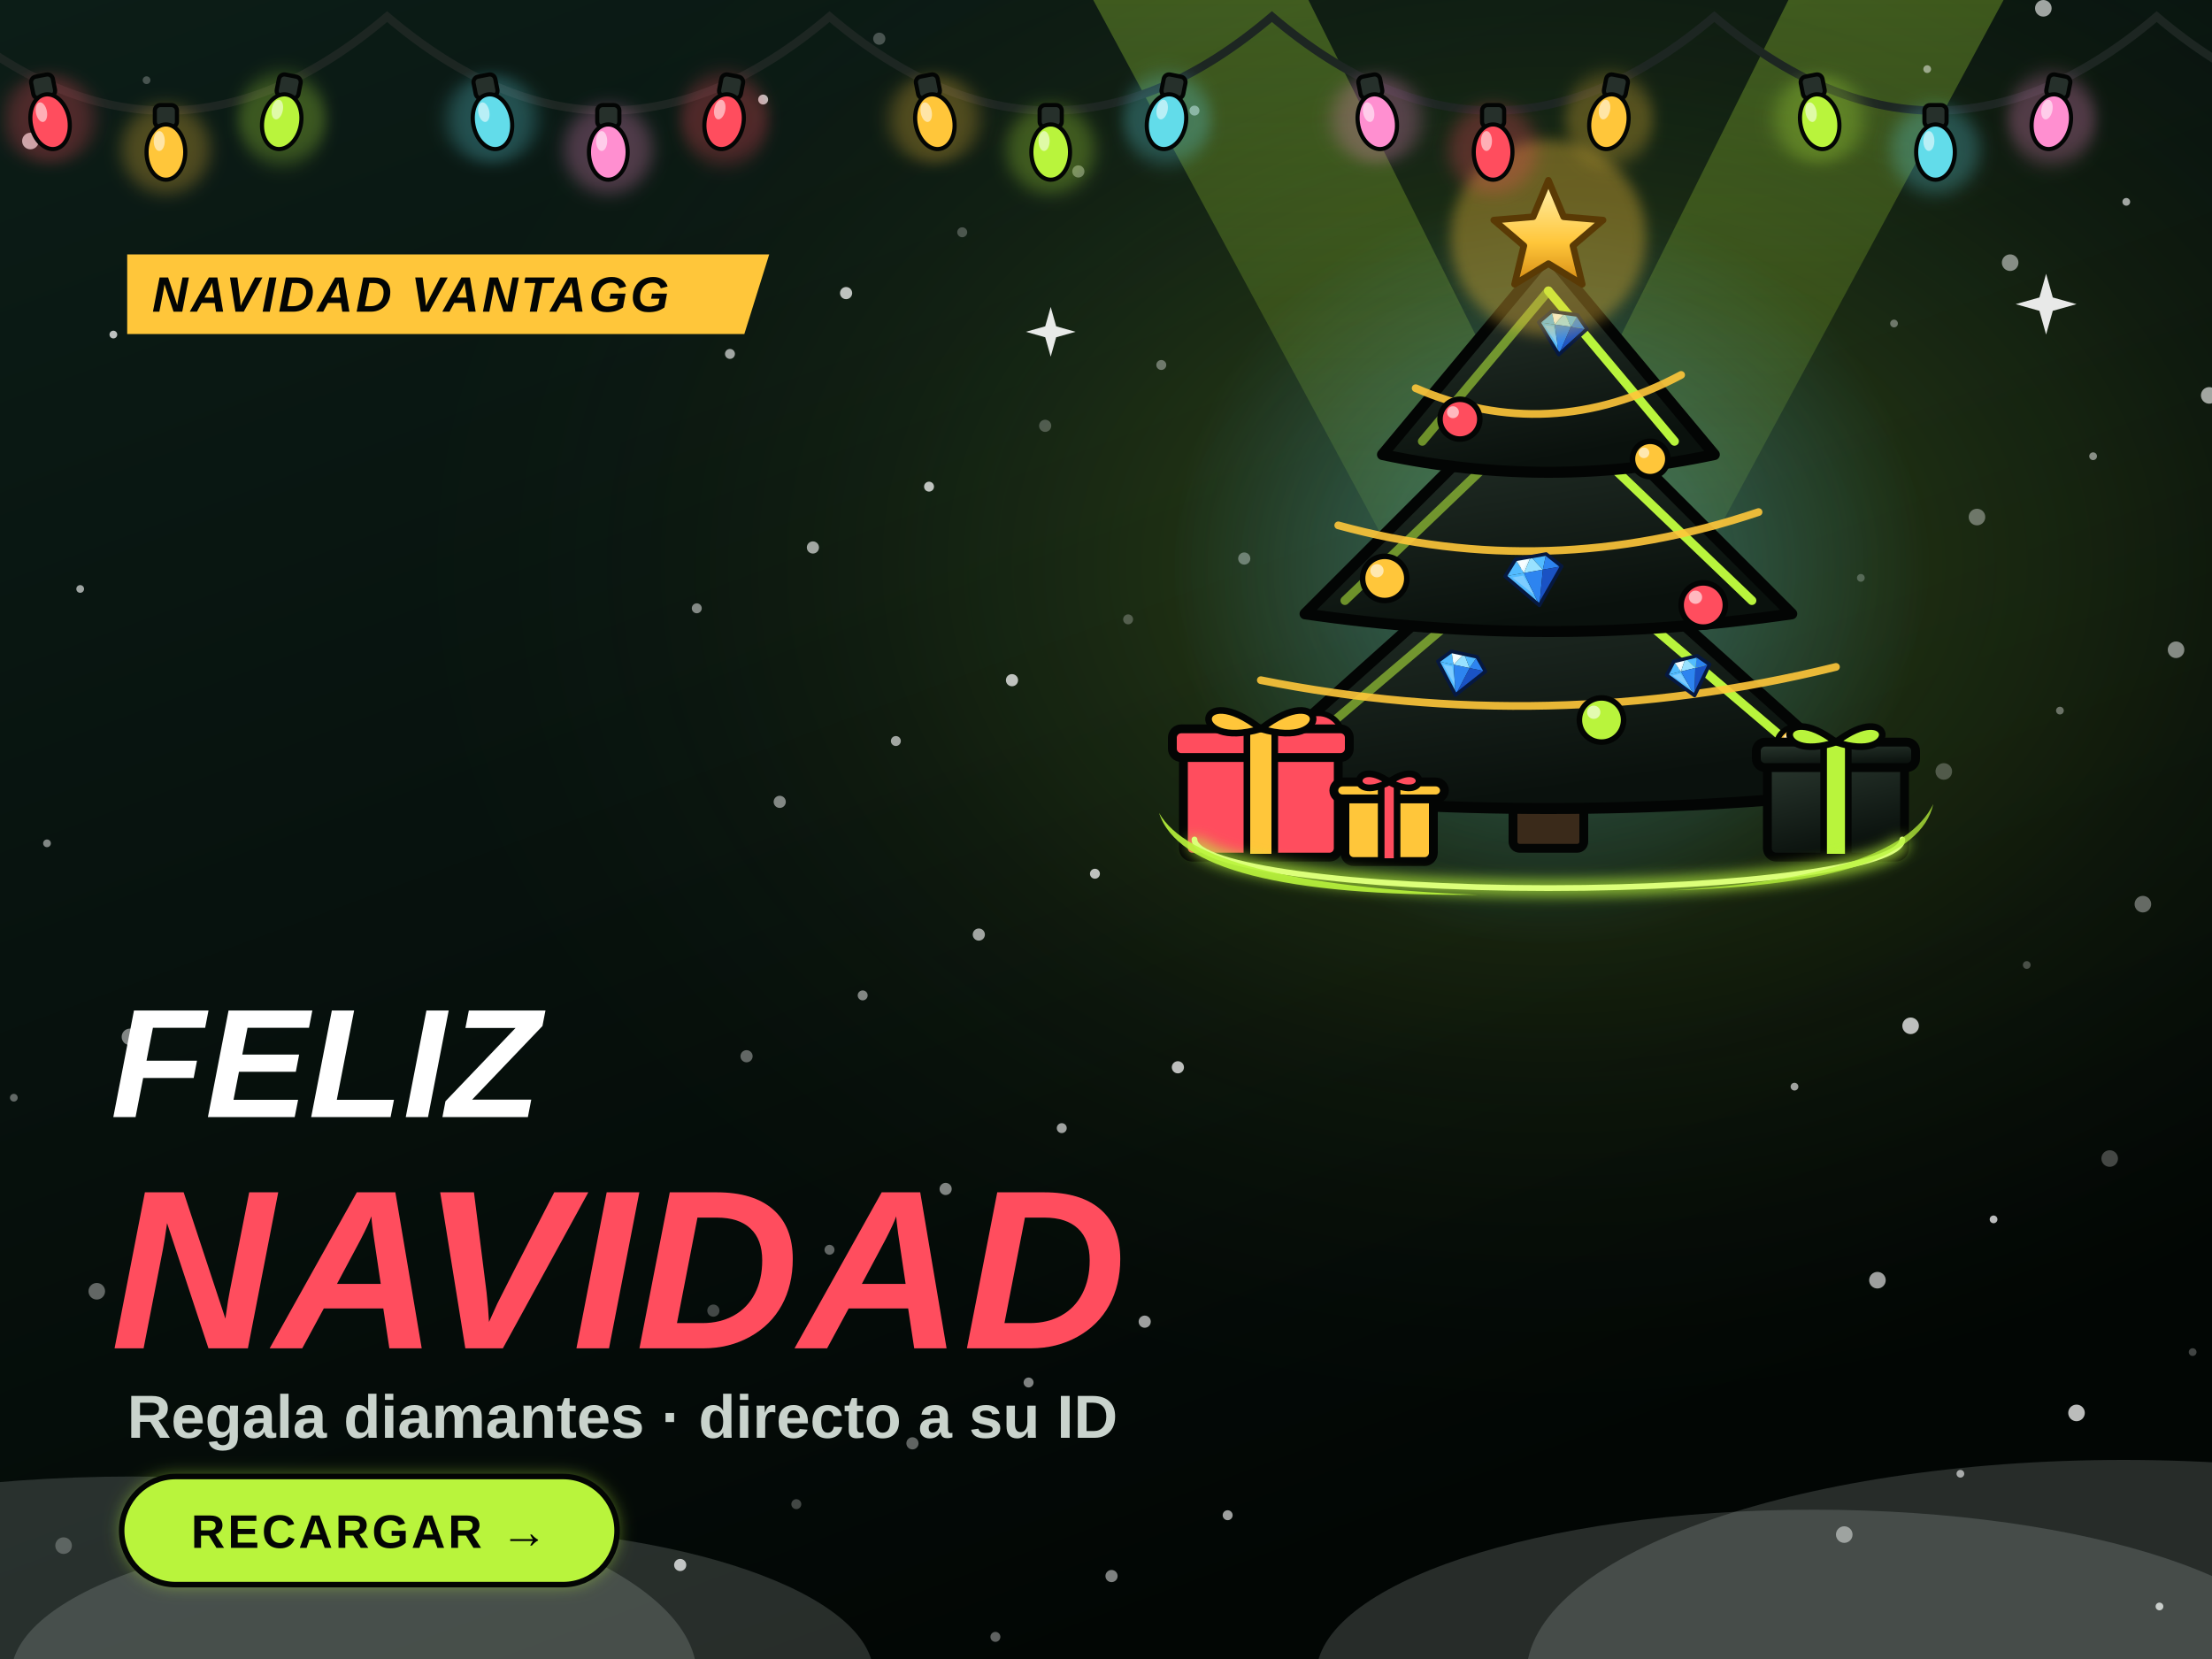
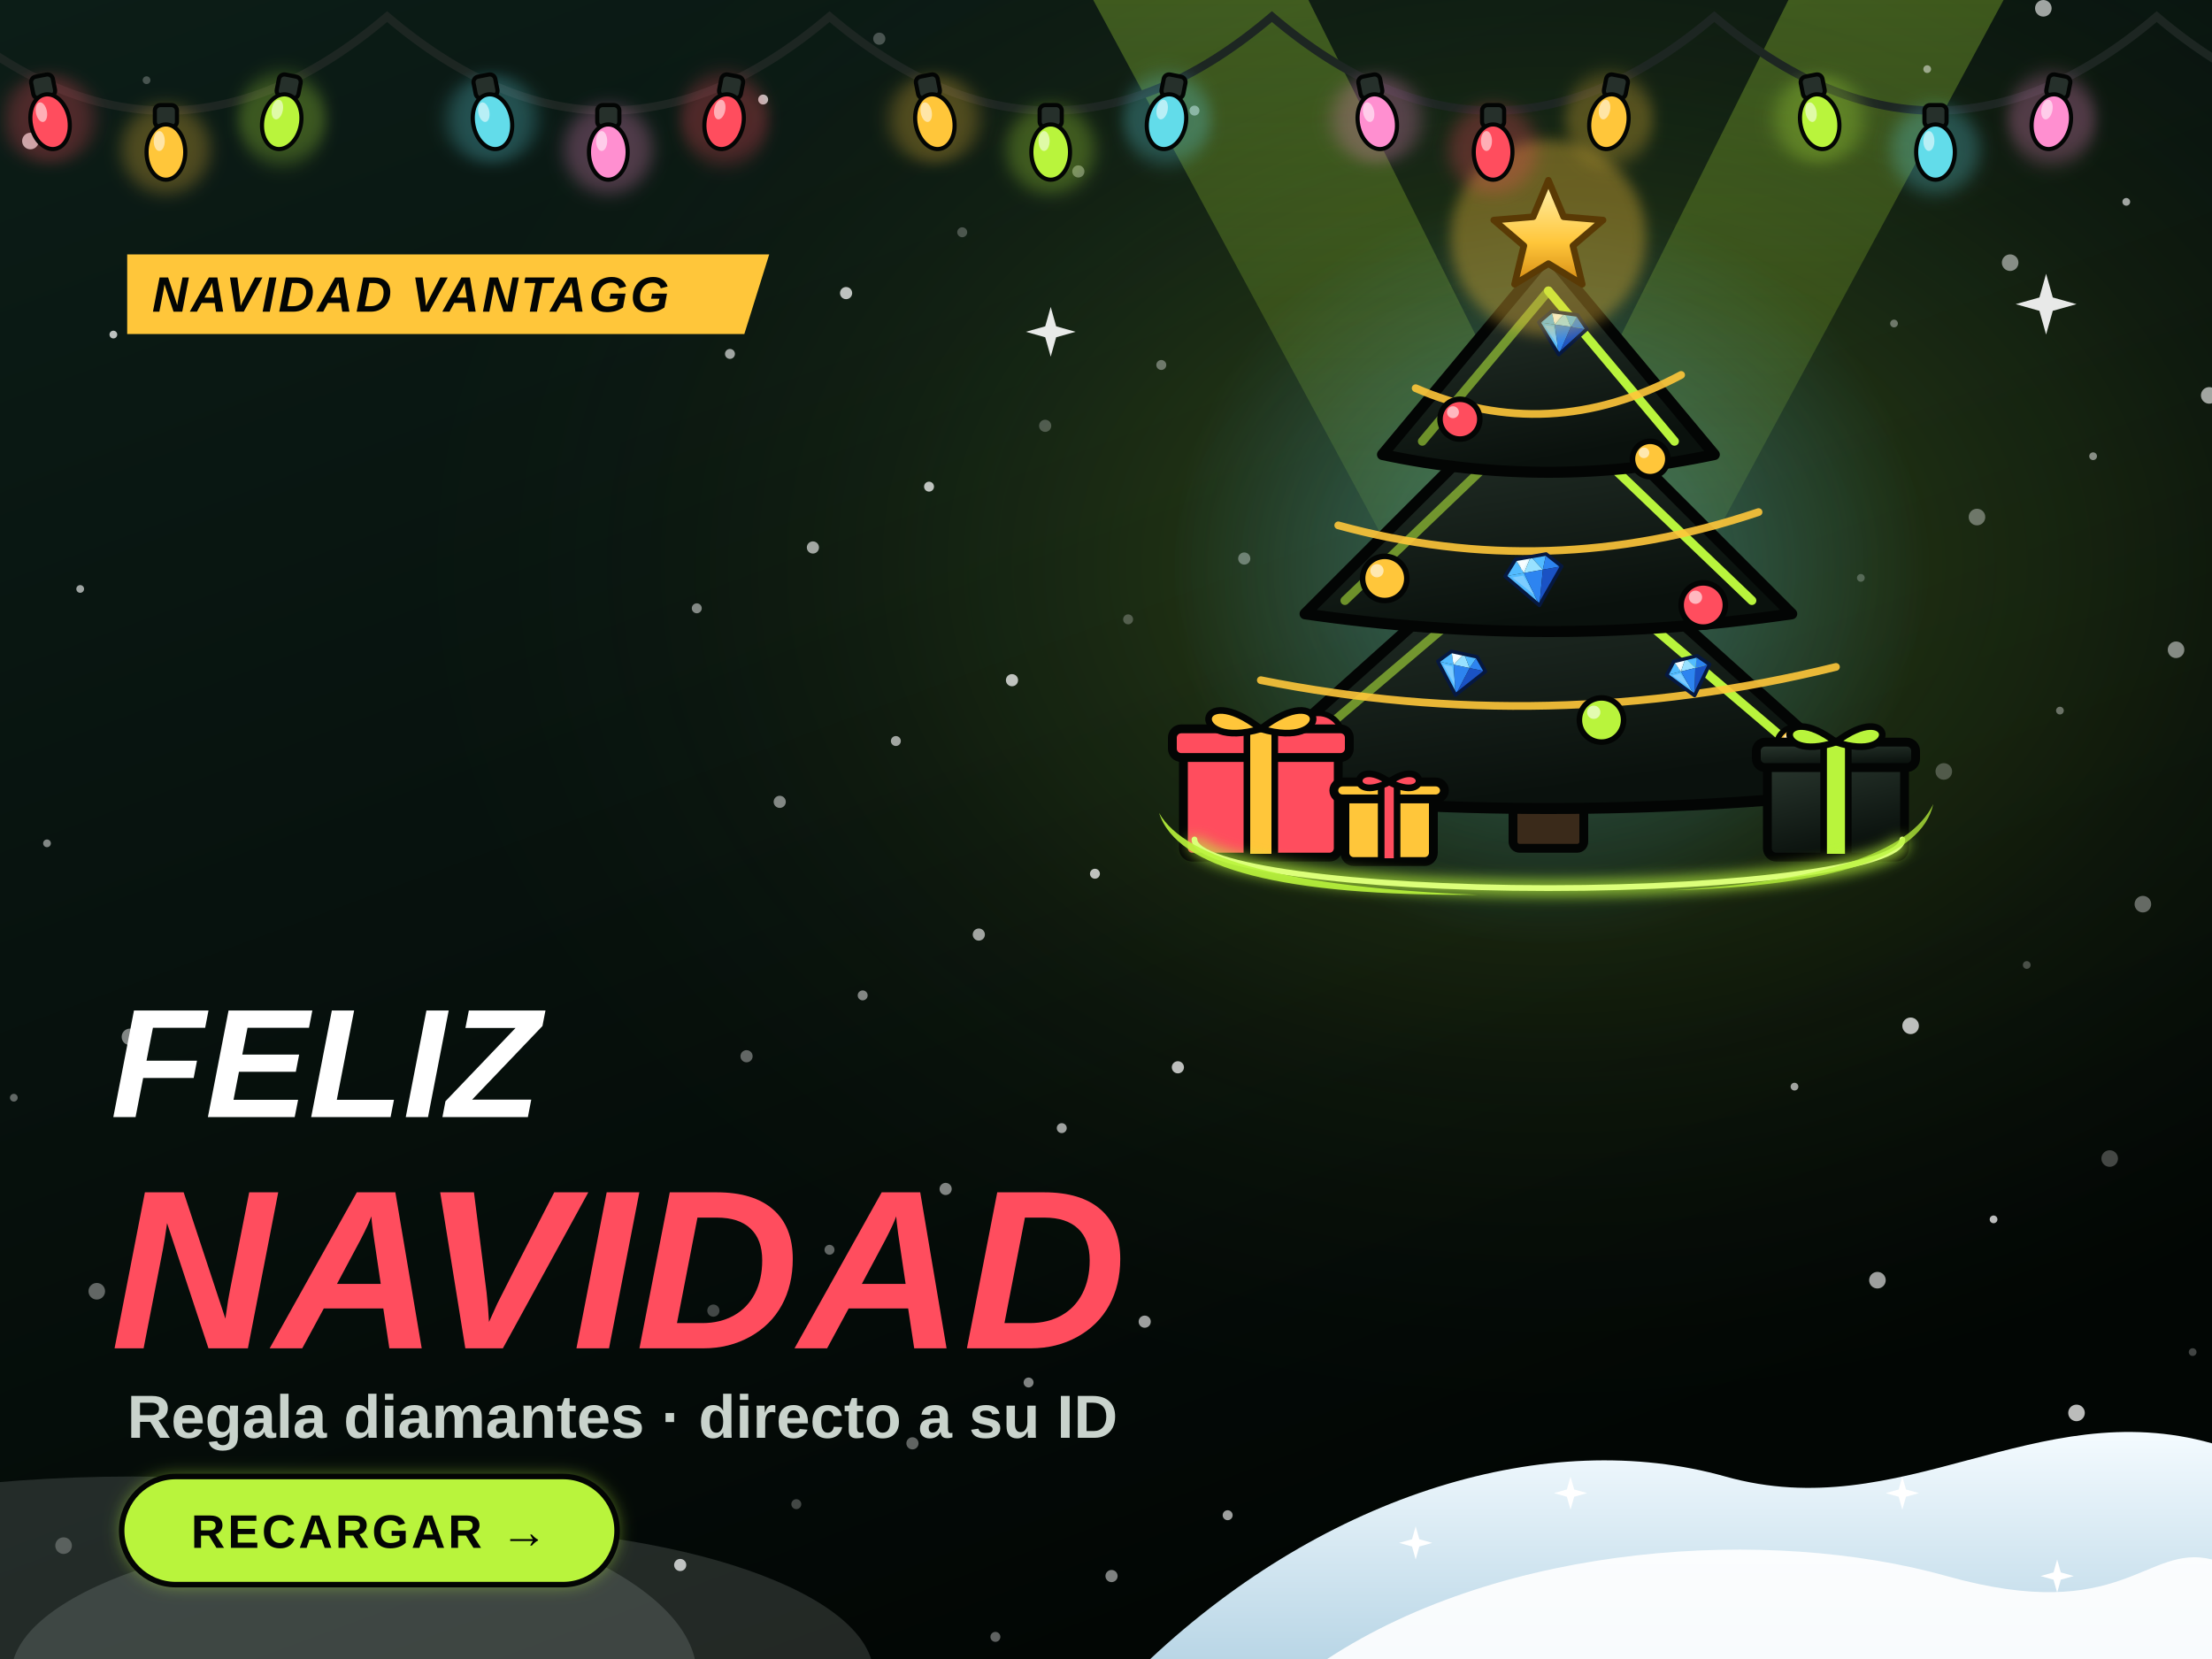
<svg xmlns="http://www.w3.org/2000/svg" viewBox="0 0 800 600" width="800" height="600">
  <defs>
    <linearGradient id="bg" x1="0" y1="0" x2="0.5" y2="1">
      <stop offset="0" stop-color="#0c1d17" />
      <stop offset="1" stop-color="#020604" />
    </linearGradient>
    <linearGradient id="v" x1="0" y1="0" x2="0" y2="1">
      <stop offset="0" stop-color="#b9f43c" stop-opacity=".3" />
      <stop offset="1" stop-color="#b9f43c" stop-opacity=".03" />
    </linearGradient>
    <radialGradient id="glow" cx="0.7" cy="0.34" r="0.55">
      <stop offset="0" stop-color="#b9f43c" stop-opacity=".22" />
      <stop offset=".55" stop-color="#b9f43c" stop-opacity=".05" />
      <stop offset="1" stop-color="#000" stop-opacity="0" />
    </radialGradient>
    <radialGradient id="gemglow">
      <stop offset="0" stop-color="#4fc3ff" stop-opacity=".35" />
      <stop offset="1" stop-color="#4fc3ff" stop-opacity="0" />
    </radialGradient>
    <linearGradient id="dark" x1="0" y1="0" x2="0.3" y2="1">
      <stop offset="0" stop-color="#2c3a31" />
      <stop offset="1" stop-color="#0a110d" />
    </linearGradient>
    <linearGradient id="goldstar" x1="0" y1="0" x2="0" y2="1">
      <stop offset="0" stop-color="#fff2b0" />
      <stop offset=".6" stop-color="#ffc63a" />
      <stop offset="1" stop-color="#d48a12" />
+     </linearGradient>
+     <linearGradient id="snowground" x1="0" y1="0" x2="0" y2="1">
+       <stop offset="0" stop-color="#f4fbff" />
+       <stop offset="1" stop-color="#b9d6e6" />
    </linearGradient>
    <filter id="soft" x="-50%" y="-50%" width="200%" height="200%">
      <feGaussianBlur stdDeviation="3" />
    </filter>
    <path id="spark" d="M0 -10L2.2 -2.2L10 0L2.2 2.2L0 10L-2.2 2.2L-10 0L-2.2 -2.2Z" fill="#fff" />
  </defs>
  <rect width="800" height="600" fill="url(#bg)" />
  <path d="M390 -10H468.2L560 173.91L651.8 -10H730L573.6 280.5H546.4Z" fill="url(#v)" />
  <rect width="800" height="600" fill="url(#glow)" />
  <circle cx="53" cy="29" r="1.4" fill="#fff" opacity="0.25" />
  <circle cx="450" cy="202" r="2.2" fill="#fff" opacity="0.37" />
  <circle cx="47" cy="375" r="3" fill="#fff" opacity="0.49" />
  <circle cx="444" cy="548" r="1.8" fill="#fff" opacity="0.61" />
  <circle cx="41" cy="121" r="1.4" fill="#fff" opacity="0.73" />
  <circle cx="438" cy="294" r="2.2" fill="#fff" opacity="0.25" />
  <circle cx="35" cy="467" r="3" fill="#fff" opacity="0.37" />
  <circle cx="432" cy="40" r="1.8" fill="#fff" opacity="0.49" />
  <circle cx="29" cy="213" r="1.4" fill="#fff" opacity="0.61" />
  <circle cx="426" cy="386" r="2.2" fill="#fff" opacity="0.73" />
  <circle cx="23" cy="559" r="3" fill="#fff" opacity="0.25" />
  <circle cx="420" cy="132" r="1.8" fill="#fff" opacity="0.37" />
  <circle cx="17" cy="305" r="1.4" fill="#fff" opacity="0.49" />
  <circle cx="414" cy="478" r="2.2" fill="#fff" opacity="0.61" />
  <circle cx="11" cy="51" r="3" fill="#fff" opacity="0.73" />
  <circle cx="408" cy="224" r="1.8" fill="#fff" opacity="0.25" />
  <circle cx="5" cy="397" r="1.4" fill="#fff" opacity="0.37" />
  <circle cx="402" cy="570" r="2.2" fill="#fff" opacity="0.49" />
  <circle cx="799" cy="143" r="3" fill="#fff" opacity="0.61" />
  <circle cx="396" cy="316" r="1.8" fill="#fff" opacity="0.73" />
  <circle cx="793" cy="489" r="1.4" fill="#fff" opacity="0.25" />
  <circle cx="390" cy="62" r="2.2" fill="#fff" opacity="0.37" />
  <circle cx="787" cy="235" r="3" fill="#fff" opacity="0.49" />
  <circle cx="384" cy="408" r="1.8" fill="#fff" opacity="0.61" />
  <circle cx="781" cy="581" r="1.4" fill="#fff" opacity="0.73" />
  <circle cx="378" cy="154" r="2.2" fill="#fff" opacity="0.25" />
  <circle cx="775" cy="327" r="3" fill="#fff" opacity="0.37" />
  <circle cx="372" cy="500" r="1.8" fill="#fff" opacity="0.49" />
  <circle cx="769" cy="73" r="1.4" fill="#fff" opacity="0.61" />
  <circle cx="366" cy="246" r="2.2" fill="#fff" opacity="0.73" />
  <circle cx="763" cy="419" r="3" fill="#fff" opacity="0.25" />
  <circle cx="360" cy="592" r="1.8" fill="#fff" opacity="0.37" />
  <circle cx="757" cy="165" r="1.4" fill="#fff" opacity="0.49" />
  <circle cx="354" cy="338" r="2.2" fill="#fff" opacity="0.61" />
  <circle cx="751" cy="511" r="3" fill="#fff" opacity="0.73" />
  <circle cx="348" cy="84" r="1.8" fill="#fff" opacity="0.25" />
  <circle cx="745" cy="257" r="1.4" fill="#fff" opacity="0.37" />
  <circle cx="342" cy="430" r="2.2" fill="#fff" opacity="0.49" />
  <circle cx="739" cy="3" r="3" fill="#fff" opacity="0.61" />
  <circle cx="336" cy="176" r="1.8" fill="#fff" opacity="0.73" />
  <circle cx="733" cy="349" r="1.4" fill="#fff" opacity="0.25" />
  <circle cx="330" cy="522" r="2.2" fill="#fff" opacity="0.37" />
  <circle cx="727" cy="95" r="3" fill="#fff" opacity="0.49" />
  <circle cx="324" cy="268" r="1.8" fill="#fff" opacity="0.61" />
  <circle cx="721" cy="441" r="1.4" fill="#fff" opacity="0.73" />
  <circle cx="318" cy="14" r="2.2" fill="#fff" opacity="0.25" />
  <circle cx="715" cy="187" r="3" fill="#fff" opacity="0.37" />
  <circle cx="312" cy="360" r="1.8" fill="#fff" opacity="0.49" />
  <circle cx="709" cy="533" r="1.4" fill="#fff" opacity="0.61" />
  <circle cx="306" cy="106" r="2.2" fill="#fff" opacity="0.73" />
  <circle cx="703" cy="279" r="3" fill="#fff" opacity="0.25" />
  <circle cx="300" cy="452" r="1.8" fill="#fff" opacity="0.37" />
  <circle cx="697" cy="25" r="1.4" fill="#fff" opacity="0.49" />
  <circle cx="294" cy="198" r="2.2" fill="#fff" opacity="0.61" />
  <circle cx="691" cy="371" r="3" fill="#fff" opacity="0.73" />
  <circle cx="288" cy="544" r="1.8" fill="#fff" opacity="0.25" />
  <circle cx="685" cy="117" r="1.4" fill="#fff" opacity="0.37" />
  <circle cx="282" cy="290" r="2.2" fill="#fff" opacity="0.49" />
  <circle cx="679" cy="463" r="3" fill="#fff" opacity="0.61" />
  <circle cx="276" cy="36" r="1.8" fill="#fff" opacity="0.73" />
  <circle cx="673" cy="209" r="1.4" fill="#fff" opacity="0.25" />
  <circle cx="270" cy="382" r="2.2" fill="#fff" opacity="0.37" />
  <circle cx="667" cy="555" r="3" fill="#fff" opacity="0.49" />
  <circle cx="264" cy="128" r="1.8" fill="#fff" opacity="0.61" />
  <circle cx="661" cy="301" r="1.4" fill="#fff" opacity="0.73" />
  <circle cx="258" cy="474" r="2.2" fill="#fff" opacity="0.25" />
  <circle cx="655" cy="47" r="3" fill="#fff" opacity="0.37" />
  <circle cx="252" cy="220" r="1.8" fill="#fff" opacity="0.49" />
  <circle cx="649" cy="393" r="1.4" fill="#fff" opacity="0.61" />
  <circle cx="246" cy="566" r="2.2" fill="#fff" opacity="0.73" />
-   <ellipse cx="48" cy="606" rx="204" ry="72" fill="#e9f6f3" opacity=".16" />
-   <ellipse cx="160" cy="606" rx="156" ry="54" fill="#e9f6f3" opacity=".16" />
-   <ellipse cx="656" cy="606" rx="180" ry="60" fill="#e9f6f3" opacity=".16" />
-   <ellipse cx="768" cy="606" rx="216" ry="78" fill="#e9f6f3" opacity=".16" />
+   <ellipse cx="48" cy="606" rx="204" ry="72" fill="#e9f6f3" opacity=".14" />
+   <ellipse cx="160" cy="606" rx="156" ry="54" fill="#e9f6f3" opacity=".14" />
+   <path d="M416 600C480 540 560 516 624 534S736 504 800 522V600Z" fill="url(#snowground)" />
+   <path d="M480 600C544 558 640 552 704 570S776 558 800 564V600Z" fill="#ffffff" opacity=".9" />
+   <use href="#spark" transform="translate(512 558) scale(.6)" />
+   <use href="#spark" transform="translate(568 540) scale(.6)" />
+   <use href="#spark" transform="translate(688 540) scale(.6)" />
+   <use href="#spark" transform="translate(744 570) scale(.6)" />
  <g transform="translate(560 214) scale(0.8)">
    <circle cx="0" cy="-10" r="170" fill="url(#gemglow)" />
    <path d="M-160 112A160 22 0 0 1 160 112" fill="none" stroke="#b9f43c" stroke-opacity=".45" stroke-width="2" />
    <rect x="-16" y="86" width="32" height="30" rx="3" fill="#3a2a1a" stroke="#030504" stroke-width="4" />
    <path d="M0 -40L145 90Q0 106 -145 90Z" fill="url(#dark)" stroke="#030504" stroke-width="5" stroke-linejoin="round" />
    <path d="M0 -24L127 84" fill="none" stroke="#b9f43c" stroke-width="4" stroke-linecap="round" />
    <path d="M0 -24L-127 84" fill="none" stroke="#b9f43c" stroke-width="4" stroke-linecap="round" opacity=".55" />
    <path d="M0 -100L110 10Q0 26 -110 10Z" fill="url(#dark)" stroke="#030504" stroke-width="5" stroke-linejoin="round" />
    <path d="M0 -84L92 4" fill="none" stroke="#b9f43c" stroke-width="4" stroke-linecap="round" />
    <path d="M0 -84L-92 4" fill="none" stroke="#b9f43c" stroke-width="4" stroke-linecap="round" opacity=".55" />
    <path d="M0 -152L75 -62Q0 -46 -75 -62Z" fill="url(#dark)" stroke="#030504" stroke-width="5" stroke-linejoin="round" />
    <path d="M0 -136L57 -68" fill="none" stroke="#b9f43c" stroke-width="4" stroke-linecap="round" />
    <path d="M0 -136L-57 -68" fill="none" stroke="#b9f43c" stroke-width="4" stroke-linecap="round" opacity=".55" />
    <path d="M-60 -92Q0 -66 60 -98" fill="none" stroke="#ffc63a" stroke-width="3.5" stroke-linecap="round" opacity=".9" />
    <path d="M-95 -30Q0 -4 95 -36" fill="none" stroke="#ffc63a" stroke-width="3.5" stroke-linecap="round" opacity=".9" />
    <path d="M-130 40Q0 66 130 34" fill="none" stroke="#ffc63a" stroke-width="3.5" stroke-linecap="round" opacity=".9" />
    <circle cx="-40" cy="-78" r="9" fill="#ff4d5e" stroke="#030504" stroke-width="2.5" />
    <circle cx="-43.15" cy="-81.15" r="2.7" fill="#fff" opacity=".6" />
    <circle cx="46" cy="-60" r="8" fill="#ffc63a" stroke="#030504" stroke-width="2.5" />
    <circle cx="43.2" cy="-62.8" r="2.4" fill="#fff" opacity=".6" />
    <circle cx="-74" cy="-6" r="10" fill="#ffc63a" stroke="#030504" stroke-width="2.5" />
    <circle cx="-77.5" cy="-9.5" r="3" fill="#fff" opacity=".6" />
    <circle cx="70" cy="6" r="10" fill="#ff4d5e" stroke="#030504" stroke-width="2.5" />
    <circle cx="66.5" cy="2.5" r="3" fill="#fff" opacity=".6" />
    <circle cx="-104" cy="66" r="11" fill="#ff4d5e" stroke="#030504" stroke-width="2.5" />
    <circle cx="-107.85" cy="62.15" r="3.3" fill="#fff" opacity=".6" />
    <circle cx="24" cy="58" r="10" fill="#b9f43c" stroke="#030504" stroke-width="2.5" />
    <circle cx="20.5" cy="54.5" r="3" fill="#fff" opacity=".6" />
    <circle cx="112" cy="70" r="9" fill="#ffc63a" stroke="#030504" stroke-width="2.5" />
    <circle cx="108.85" cy="66.85" r="2.7" fill="#fff" opacity=".6" />
    <g transform="rotate(8 6 -116.54)" stroke-linejoin="round">
      <path d="M0.06 -126L-5 -120.324L2.333 -120.324Z" fill="#52bbff" />
      <path d="M0.06 -126L6 -126L2.333 -120.324Z" fill="#e3f9ff" />
      <path d="M6 -126L2.333 -120.324L9.667 -120.324Z" fill="#98e1ff" />
      <path d="M6 -126L11.94 -126L9.667 -120.324Z" fill="#52bbff" />
      <path d="M11.94 -126L17 -120.324L9.667 -120.324Z" fill="#2d84f0" />
      <path d="M-5 -120.324L2.333 -120.324L6 -107.08Z" fill="#52bbff" />
      <path d="M2.333 -120.324L9.667 -120.324L6 -107.08Z" fill="#2d84f0" />
      <path d="M9.667 -120.324L17 -120.324L6 -107.08Z" fill="#1a52c4" />
      <path d="M1.38 -125.054L4.68 -125.054L1.673 -121.27Z" fill="#fff" opacity=".7" />
      <path d="M-2.36 -119.378L1.893 -119.378L4.9 -111.242Z" fill="#fff" opacity=".25" />
      <path d="M0.06 -126H11.94L17 -120.324L6 -107.08L-5 -120.324Z" fill="none" stroke="#06183f" stroke-width="1.6" />
    </g>
    <g transform="rotate(-10 -6 -4.82)" stroke-linejoin="round">
      <path d="M-13.02 -16L-19 -9.292L-10.333 -9.292Z" fill="#52bbff" />
      <path d="M-13.02 -16L-6 -16L-10.333 -9.292Z" fill="#e3f9ff" />
      <path d="M-6 -16L-10.333 -9.292L-1.667 -9.292Z" fill="#98e1ff" />
      <path d="M-6 -16L1.02 -16L-1.667 -9.292Z" fill="#52bbff" />
      <path d="M1.02 -16L7 -9.292L-1.667 -9.292Z" fill="#2d84f0" />
      <path d="M-19 -9.292L-10.333 -9.292L-6 6.36Z" fill="#52bbff" />
      <path d="M-10.333 -9.292L-1.667 -9.292L-6 6.36Z" fill="#2d84f0" />
      <path d="M-1.667 -9.292L7 -9.292L-6 6.36Z" fill="#1a52c4" />
      <path d="M-11.46 -14.882L-7.56 -14.882L-11.113 -10.41Z" fill="#fff" opacity=".7" />
      <path d="M-15.88 -8.174L-10.853 -8.174L-7.3 1.441Z" fill="#fff" opacity=".25" />
      <path d="M-13.02 -16H1.02L7 -9.292L-6 6.36L-19 -9.292Z" fill="none" stroke="#06183f" stroke-width="1.6" />
    </g>
    <g transform="rotate(12 -40 37.46)" stroke-linejoin="round">
      <path d="M-45.94 28L-51 33.676L-43.667 33.676Z" fill="#52bbff" />
      <path d="M-45.94 28L-40 28L-43.667 33.676Z" fill="#e3f9ff" />
      <path d="M-40 28L-43.667 33.676L-36.333 33.676Z" fill="#98e1ff" />
      <path d="M-40 28L-34.06 28L-36.333 33.676Z" fill="#52bbff" />
      <path d="M-34.06 28L-29 33.676L-36.333 33.676Z" fill="#2d84f0" />
      <path d="M-51 33.676L-43.667 33.676L-40 46.92Z" fill="#52bbff" />
      <path d="M-43.667 33.676L-36.333 33.676L-40 46.92Z" fill="#2d84f0" />
      <path d="M-36.333 33.676L-29 33.676L-40 46.92Z" fill="#1a52c4" />
      <path d="M-44.62 28.946L-41.32 28.946L-44.327 32.73Z" fill="#fff" opacity=".7" />
      <path d="M-48.36 34.622L-44.107 34.622L-41.1 42.758Z" fill="#fff" opacity=".25" />
      <path d="M-45.94 28H-34.06L-29 33.676L-40 46.92L-51 33.676Z" fill="none" stroke="#06183f" stroke-width="1.6" />
    </g>
    <g transform="rotate(-14 64 38.6)" stroke-linejoin="round">
      <path d="M58.6 30L54 35.16L60.667 35.16Z" fill="#52bbff" />
      <path d="M58.6 30L64 30L60.667 35.16Z" fill="#e3f9ff" />
      <path d="M64 30L60.667 35.16L67.333 35.16Z" fill="#98e1ff" />
      <path d="M64 30L69.4 30L67.333 35.16Z" fill="#52bbff" />
      <path d="M69.4 30L74 35.16L67.333 35.16Z" fill="#2d84f0" />
      <path d="M54 35.16L60.667 35.16L64 47.2Z" fill="#52bbff" />
      <path d="M60.667 35.16L67.333 35.16L64 47.2Z" fill="#2d84f0" />
      <path d="M67.333 35.16L74 35.16L64 47.2Z" fill="#1a52c4" />
      <path d="M59.8 30.86L62.8 30.86L60.067 34.3Z" fill="#fff" opacity=".7" />
      <path d="M56.4 36.02L60.267 36.02L63 43.416Z" fill="#fff" opacity=".25" />
      <path d="M58.6 30H69.4L74 35.16L64 47.2L54 35.16Z" fill="none" stroke="#06183f" stroke-width="1.6" />
    </g>
    <circle cx="0" cy="-160" r="44.2" fill="#ffc63a" opacity=".35" filter="url(#soft)" />
    <path d="M0.0 -186.0L6.9 -169.5L24.7 -168.0L11.1 -156.4L15.3 -139.0L0.0 -148.3L-15.3 -139.0L-11.1 -156.4L-24.7 -168.0L-6.9 -169.5Z" fill="url(#goldstar)" stroke="#5a3a05" stroke-width="3" stroke-linejoin="round" />
    <g transform="translate(-130 120)">
      <rect x="-35" y="-54" width="70" height="54" rx="4" fill="#ff4d5e" stroke="#030504" stroke-width="4" />
      <rect x="-40" y="-58" width="80" height="12.96" rx="4" fill="#ff4d5e" stroke="#030504" stroke-width="4" />
      <rect x="-6.3" y="-58" width="12.6" height="58" fill="#ffc63a" stroke="#030504" stroke-width="3" />
      <path d="M0 -58C-29.4 -81 -33.6 -48 0 -58ZM0 -58C29.4 -81 33.6 -48 0 -58Z" fill="#ffc63a" stroke="#030504" stroke-width="3" stroke-linejoin="round" />
    </g>
    <g transform="translate(130 120)">
      <rect x="-31" y="-48" width="62" height="48" rx="4" fill="url(#dark)" stroke="#030504" stroke-width="4" />
      <rect x="-36" y="-52" width="72" height="11.52" rx="4" fill="url(#dark)" stroke="#030504" stroke-width="4" />
      <rect x="-5.58" y="-52" width="11.16" height="52" fill="#b9f43c" stroke="#030504" stroke-width="3" />
      <path d="M0 -52C-26.04 -72 -29.76 -42 0 -52ZM0 -52C26.04 -72 29.76 -42 0 -52Z" fill="#b9f43c" stroke="#030504" stroke-width="3" stroke-linejoin="round" />
    </g>
    <g transform="translate(-72 122)">
      <rect x="-20" y="-32" width="40" height="32" rx="4" fill="#ffc63a" stroke="#030504" stroke-width="4" />
      <rect x="-25" y="-36" width="50" height="7.68" rx="4" fill="#ffc63a" stroke="#030504" stroke-width="4" />
      <rect x="-3.6" y="-36" width="7.2" height="36" fill="#ff4d5e" stroke="#030504" stroke-width="3" />
      <path d="M0 -36C-16.8 -48 -19.2 -26 0 -36ZM0 -36C16.8 -48 19.2 -26 0 -36Z" fill="#ff4d5e" stroke="#030504" stroke-width="3" stroke-linejoin="round" />
    </g>
    <path d="M-160 112A160 22 0 0 0 160 112" fill="none" stroke="#b9f43c" stroke-width="7" filter="url(#soft)" opacity=".75" />
    <path d="M-160 112A160 22 0 0 0 160 112" fill="none" stroke="#dcff7a" stroke-width="2.6" stroke-linecap="round" />
    <path d="M-176 100Q-164 138 -32 137Q-158 132 -176 100Z" fill="#b9f43c" opacity=".9" />
    <path d="M174 96Q166 132 56 135Q158 129 174 96Z" fill="#b9f43c" opacity=".75" />
  </g>
  <use href="#spark" transform="translate(740 110) scale(1.1)" opacity=".9" />
  <use href="#spark" transform="translate(380 120) scale(0.9)" opacity=".9" />
  <g transform="translate(46 92)">
    <path d="M0 0H232.2L223.2 28.8H0Z" fill="#ffc63a" />
    <text x="9" y="20.736" font-family="Arial Black, Arial, Helvetica, sans-serif" font-weight="900" font-style="italic" font-size="18" fill="#030504" letter-spacing="1">NAVIDAD VANTAGG</text>
  </g>
  <text x="40" y="404" font-family="Arial Black, Arial, Helvetica, sans-serif" font-weight="900" font-style="italic" font-size="56" fill="#fff">FELIZ</text>
  <text x="40" y="487.64" font-family="Arial Black, Arial, Helvetica, sans-serif" font-weight="900" font-style="italic" font-size="82" fill="#ff4d5e">NAVIDAD</text>
  <text x="46" y="520" font-family="Arial, Helvetica, sans-serif" font-weight="700" font-size="22" fill="#c9d3cc" text-anchor="start">Regala diamantes · directo a su ID</text>
  <g transform="translate(44 534)">
    <rect width="179.18" height="39.1" rx="19.55" fill="#b9f43c" filter="url(#soft)" opacity=".55" />
    <rect width="179.18" height="39.1" rx="19.55" fill="#b9f43c" stroke="#030504" stroke-width="2" />
    <text x="89.59" y="25.806" font-family="Arial Black, Arial, Helvetica, sans-serif" font-weight="900" font-size="17" fill="#030504" text-anchor="middle" letter-spacing="1">RECARGAR  →</text>
  </g>
  <path d="M-20 6Q60 74 140 6Q220 74 300 6Q380 74 460 6Q540 74 620 6Q700 74 780 6Q860 74 940 6" fill="none" stroke="#1d2622" stroke-width="3" />
  <g transform="translate(15.2 29.3) rotate(-11.2)">
    <circle cx="0" cy="14" r="16" fill="#ff4d5e" opacity=".28" filter="url(#soft)" />
    <rect x="-4" y="-2" width="8" height="8" rx="2" fill="#26302b" stroke="#030504" stroke-width="1.5" />
    <ellipse cx="0" cy="15" rx="7" ry="10" fill="#ff4d5e" stroke="#030504" stroke-width="1.5" />
    <ellipse cx="-2.4" cy="11" rx="2" ry="3.6" fill="#fff" opacity=".55" />
  </g>
  <g transform="translate(60.0 40.0) rotate(0)">
    <circle cx="0" cy="14" r="16" fill="#ffc63a" opacity=".28" filter="url(#soft)" />
    <rect x="-4" y="-2" width="8" height="8" rx="2" fill="#26302b" stroke="#030504" stroke-width="1.5" />
    <ellipse cx="0" cy="15" rx="7" ry="10" fill="#ffc63a" stroke="#030504" stroke-width="1.5" />
    <ellipse cx="-2.4" cy="11" rx="2" ry="3.6" fill="#fff" opacity=".55" />
  </g>
  <g transform="translate(104.8 29.3) rotate(11.2)">
    <circle cx="0" cy="14" r="16" fill="#b9f43c" opacity=".28" filter="url(#soft)" />
    <rect x="-4" y="-2" width="8" height="8" rx="2" fill="#26302b" stroke="#030504" stroke-width="1.5" />
    <ellipse cx="0" cy="15" rx="7" ry="10" fill="#b9f43c" stroke="#030504" stroke-width="1.5" />
    <ellipse cx="-2.4" cy="11" rx="2" ry="3.6" fill="#fff" opacity=".55" />
  </g>
  <g transform="translate(175.2 29.3) rotate(-11.2)">
    <circle cx="0" cy="14" r="16" fill="#62dcea" opacity=".28" filter="url(#soft)" />
    <rect x="-4" y="-2" width="8" height="8" rx="2" fill="#26302b" stroke="#030504" stroke-width="1.5" />
    <ellipse cx="0" cy="15" rx="7" ry="10" fill="#62dcea" stroke="#030504" stroke-width="1.5" />
    <ellipse cx="-2.4" cy="11" rx="2" ry="3.6" fill="#fff" opacity=".55" />
  </g>
  <g transform="translate(220.0 40.0) rotate(0)">
    <circle cx="0" cy="14" r="16" fill="#ff8fd0" opacity=".28" filter="url(#soft)" />
    <rect x="-4" y="-2" width="8" height="8" rx="2" fill="#26302b" stroke="#030504" stroke-width="1.5" />
    <ellipse cx="0" cy="15" rx="7" ry="10" fill="#ff8fd0" stroke="#030504" stroke-width="1.5" />
    <ellipse cx="-2.4" cy="11" rx="2" ry="3.6" fill="#fff" opacity=".55" />
  </g>
  <g transform="translate(264.8 29.3) rotate(11.2)">
    <circle cx="0" cy="14" r="16" fill="#ff4d5e" opacity=".28" filter="url(#soft)" />
    <rect x="-4" y="-2" width="8" height="8" rx="2" fill="#26302b" stroke="#030504" stroke-width="1.5" />
    <ellipse cx="0" cy="15" rx="7" ry="10" fill="#ff4d5e" stroke="#030504" stroke-width="1.5" />
    <ellipse cx="-2.4" cy="11" rx="2" ry="3.6" fill="#fff" opacity=".55" />
  </g>
  <g transform="translate(335.2 29.3) rotate(-11.2)">
    <circle cx="0" cy="14" r="16" fill="#ffc63a" opacity=".28" filter="url(#soft)" />
    <rect x="-4" y="-2" width="8" height="8" rx="2" fill="#26302b" stroke="#030504" stroke-width="1.5" />
    <ellipse cx="0" cy="15" rx="7" ry="10" fill="#ffc63a" stroke="#030504" stroke-width="1.5" />
    <ellipse cx="-2.4" cy="11" rx="2" ry="3.6" fill="#fff" opacity=".55" />
  </g>
  <g transform="translate(380.0 40.0) rotate(0)">
    <circle cx="0" cy="14" r="16" fill="#b9f43c" opacity=".28" filter="url(#soft)" />
    <rect x="-4" y="-2" width="8" height="8" rx="2" fill="#26302b" stroke="#030504" stroke-width="1.5" />
    <ellipse cx="0" cy="15" rx="7" ry="10" fill="#b9f43c" stroke="#030504" stroke-width="1.5" />
    <ellipse cx="-2.4" cy="11" rx="2" ry="3.6" fill="#fff" opacity=".55" />
  </g>
  <g transform="translate(424.8 29.3) rotate(11.2)">
    <circle cx="0" cy="14" r="16" fill="#62dcea" opacity=".28" filter="url(#soft)" />
    <rect x="-4" y="-2" width="8" height="8" rx="2" fill="#26302b" stroke="#030504" stroke-width="1.5" />
    <ellipse cx="0" cy="15" rx="7" ry="10" fill="#62dcea" stroke="#030504" stroke-width="1.5" />
    <ellipse cx="-2.4" cy="11" rx="2" ry="3.6" fill="#fff" opacity=".55" />
  </g>
  <g transform="translate(495.2 29.3) rotate(-11.2)">
    <circle cx="0" cy="14" r="16" fill="#ff8fd0" opacity=".28" filter="url(#soft)" />
    <rect x="-4" y="-2" width="8" height="8" rx="2" fill="#26302b" stroke="#030504" stroke-width="1.5" />
    <ellipse cx="0" cy="15" rx="7" ry="10" fill="#ff8fd0" stroke="#030504" stroke-width="1.5" />
    <ellipse cx="-2.4" cy="11" rx="2" ry="3.6" fill="#fff" opacity=".55" />
  </g>
  <g transform="translate(540.0 40.0) rotate(0)">
    <circle cx="0" cy="14" r="16" fill="#ff4d5e" opacity=".28" filter="url(#soft)" />
    <rect x="-4" y="-2" width="8" height="8" rx="2" fill="#26302b" stroke="#030504" stroke-width="1.5" />
    <ellipse cx="0" cy="15" rx="7" ry="10" fill="#ff4d5e" stroke="#030504" stroke-width="1.5" />
    <ellipse cx="-2.4" cy="11" rx="2" ry="3.6" fill="#fff" opacity=".55" />
  </g>
  <g transform="translate(584.8 29.3) rotate(11.2)">
    <circle cx="0" cy="14" r="16" fill="#ffc63a" opacity=".28" filter="url(#soft)" />
    <rect x="-4" y="-2" width="8" height="8" rx="2" fill="#26302b" stroke="#030504" stroke-width="1.5" />
    <ellipse cx="0" cy="15" rx="7" ry="10" fill="#ffc63a" stroke="#030504" stroke-width="1.5" />
    <ellipse cx="-2.4" cy="11" rx="2" ry="3.6" fill="#fff" opacity=".55" />
  </g>
  <g transform="translate(655.2 29.3) rotate(-11.2)">
    <circle cx="0" cy="14" r="16" fill="#b9f43c" opacity=".28" filter="url(#soft)" />
    <rect x="-4" y="-2" width="8" height="8" rx="2" fill="#26302b" stroke="#030504" stroke-width="1.5" />
    <ellipse cx="0" cy="15" rx="7" ry="10" fill="#b9f43c" stroke="#030504" stroke-width="1.5" />
    <ellipse cx="-2.4" cy="11" rx="2" ry="3.6" fill="#fff" opacity=".55" />
  </g>
  <g transform="translate(700.0 40.0) rotate(0)">
    <circle cx="0" cy="14" r="16" fill="#62dcea" opacity=".28" filter="url(#soft)" />
    <rect x="-4" y="-2" width="8" height="8" rx="2" fill="#26302b" stroke="#030504" stroke-width="1.5" />
    <ellipse cx="0" cy="15" rx="7" ry="10" fill="#62dcea" stroke="#030504" stroke-width="1.5" />
    <ellipse cx="-2.4" cy="11" rx="2" ry="3.6" fill="#fff" opacity=".55" />
  </g>
  <g transform="translate(744.8 29.3) rotate(11.2)">
    <circle cx="0" cy="14" r="16" fill="#ff8fd0" opacity=".28" filter="url(#soft)" />
    <rect x="-4" y="-2" width="8" height="8" rx="2" fill="#26302b" stroke="#030504" stroke-width="1.5" />
    <ellipse cx="0" cy="15" rx="7" ry="10" fill="#ff8fd0" stroke="#030504" stroke-width="1.5" />
    <ellipse cx="-2.4" cy="11" rx="2" ry="3.6" fill="#fff" opacity=".55" />
  </g>
  <g transform="translate(815.2 29.3) rotate(-11.2)">
    <circle cx="0" cy="14" r="16" fill="#ff4d5e" opacity=".28" filter="url(#soft)" />
    <rect x="-4" y="-2" width="8" height="8" rx="2" fill="#26302b" stroke="#030504" stroke-width="1.5" />
    <ellipse cx="0" cy="15" rx="7" ry="10" fill="#ff4d5e" stroke="#030504" stroke-width="1.5" />
    <ellipse cx="-2.4" cy="11" rx="2" ry="3.6" fill="#fff" opacity=".55" />
  </g>
  <g transform="translate(860.0 40.0) rotate(0)">
    <circle cx="0" cy="14" r="16" fill="#ffc63a" opacity=".28" filter="url(#soft)" />
    <rect x="-4" y="-2" width="8" height="8" rx="2" fill="#26302b" stroke="#030504" stroke-width="1.5" />
    <ellipse cx="0" cy="15" rx="7" ry="10" fill="#ffc63a" stroke="#030504" stroke-width="1.5" />
    <ellipse cx="-2.4" cy="11" rx="2" ry="3.6" fill="#fff" opacity=".55" />
  </g>
  <g transform="translate(904.8 29.3) rotate(11.2)">
    <circle cx="0" cy="14" r="16" fill="#b9f43c" opacity=".28" filter="url(#soft)" />
    <rect x="-4" y="-2" width="8" height="8" rx="2" fill="#26302b" stroke="#030504" stroke-width="1.5" />
    <ellipse cx="0" cy="15" rx="7" ry="10" fill="#b9f43c" stroke="#030504" stroke-width="1.5" />
    <ellipse cx="-2.4" cy="11" rx="2" ry="3.6" fill="#fff" opacity=".55" />
  </g>
</svg>
